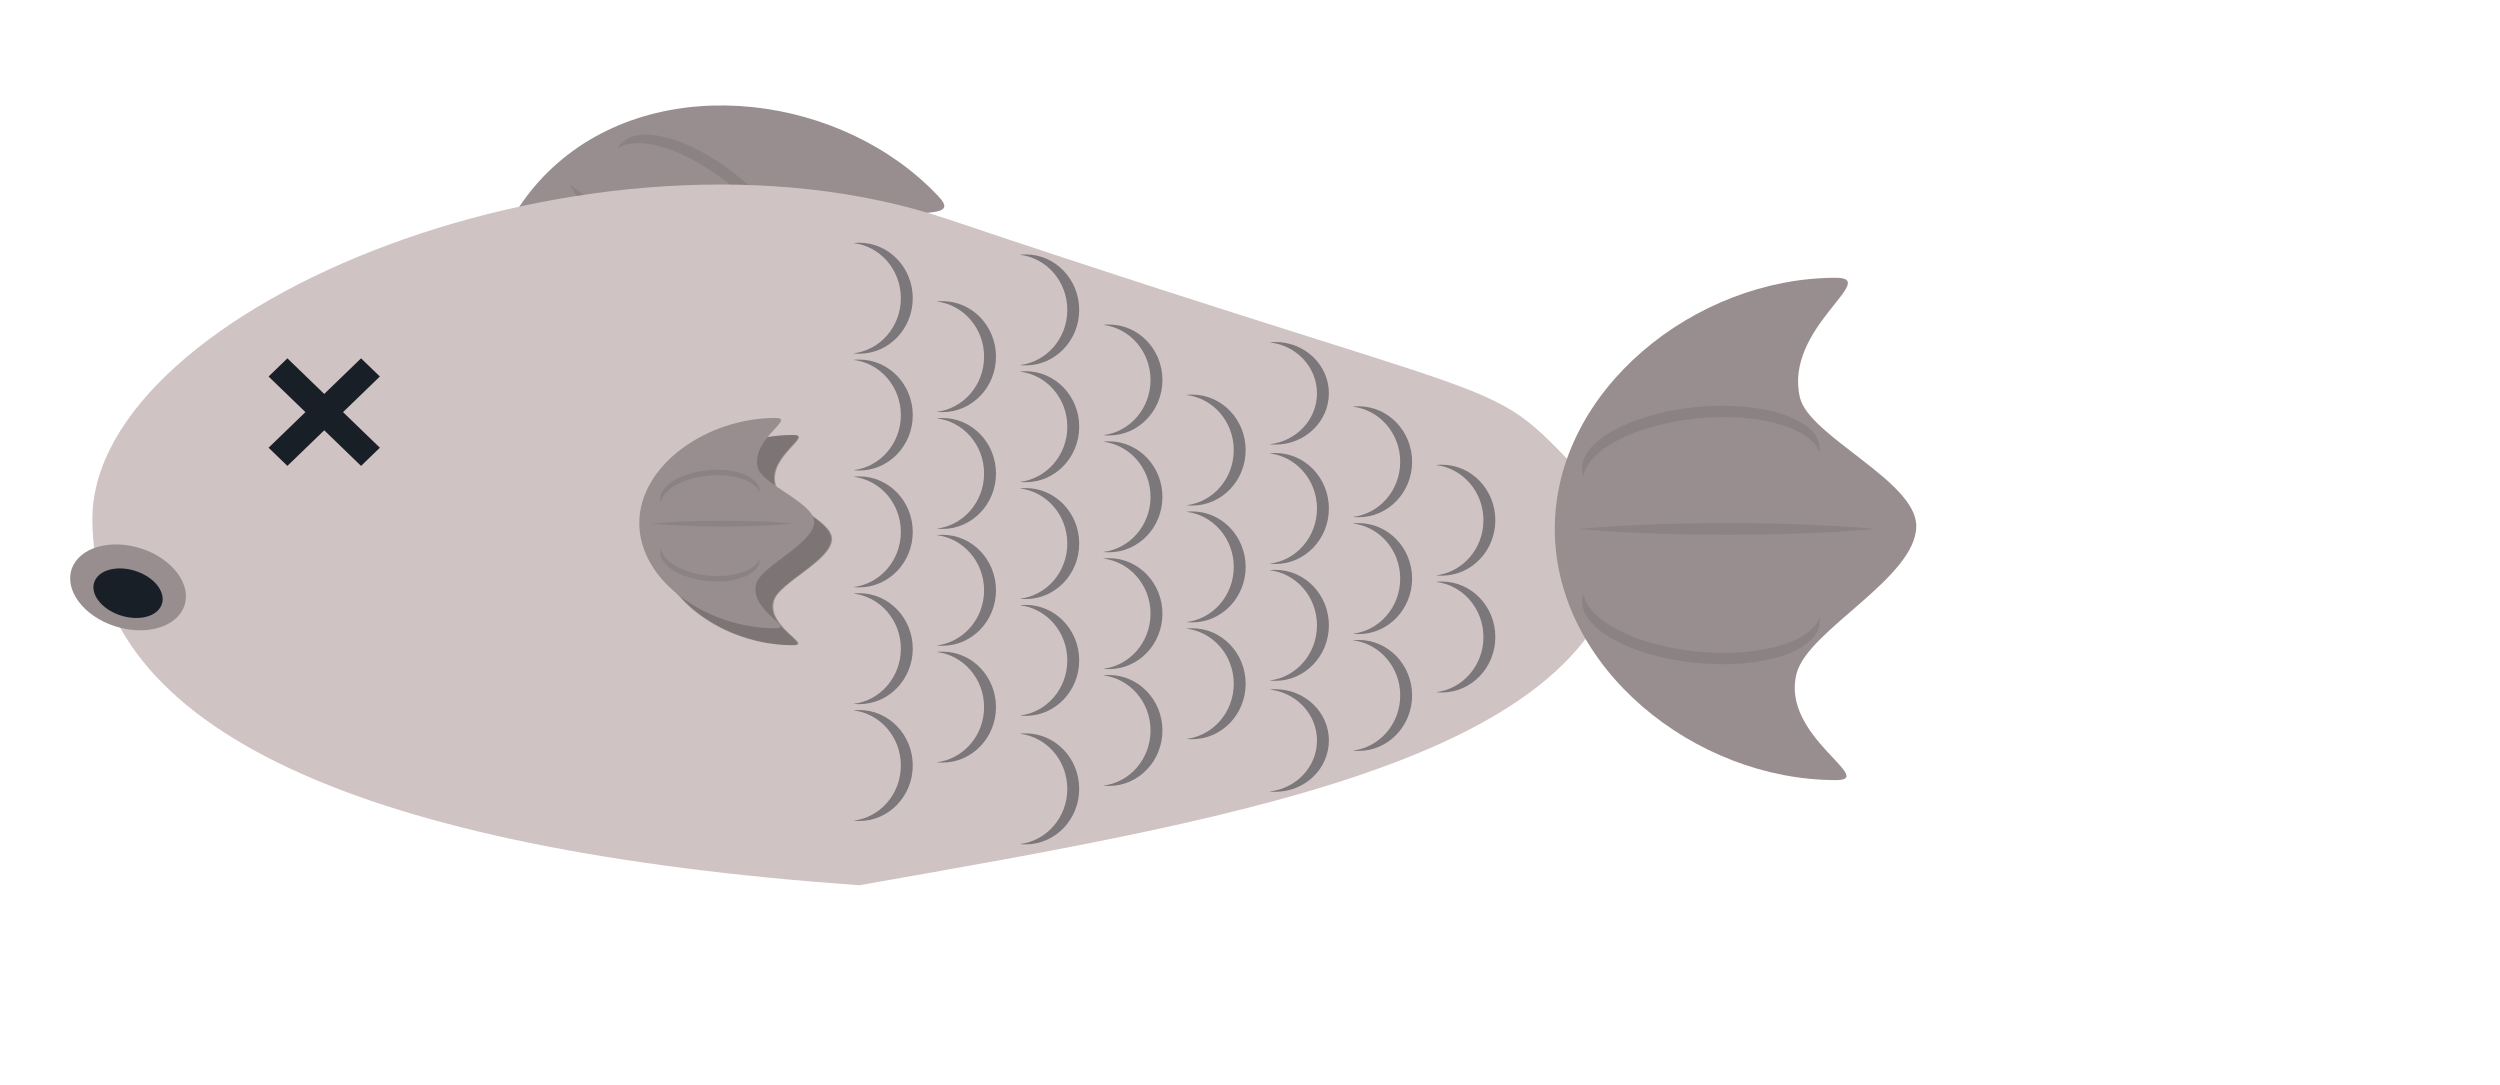
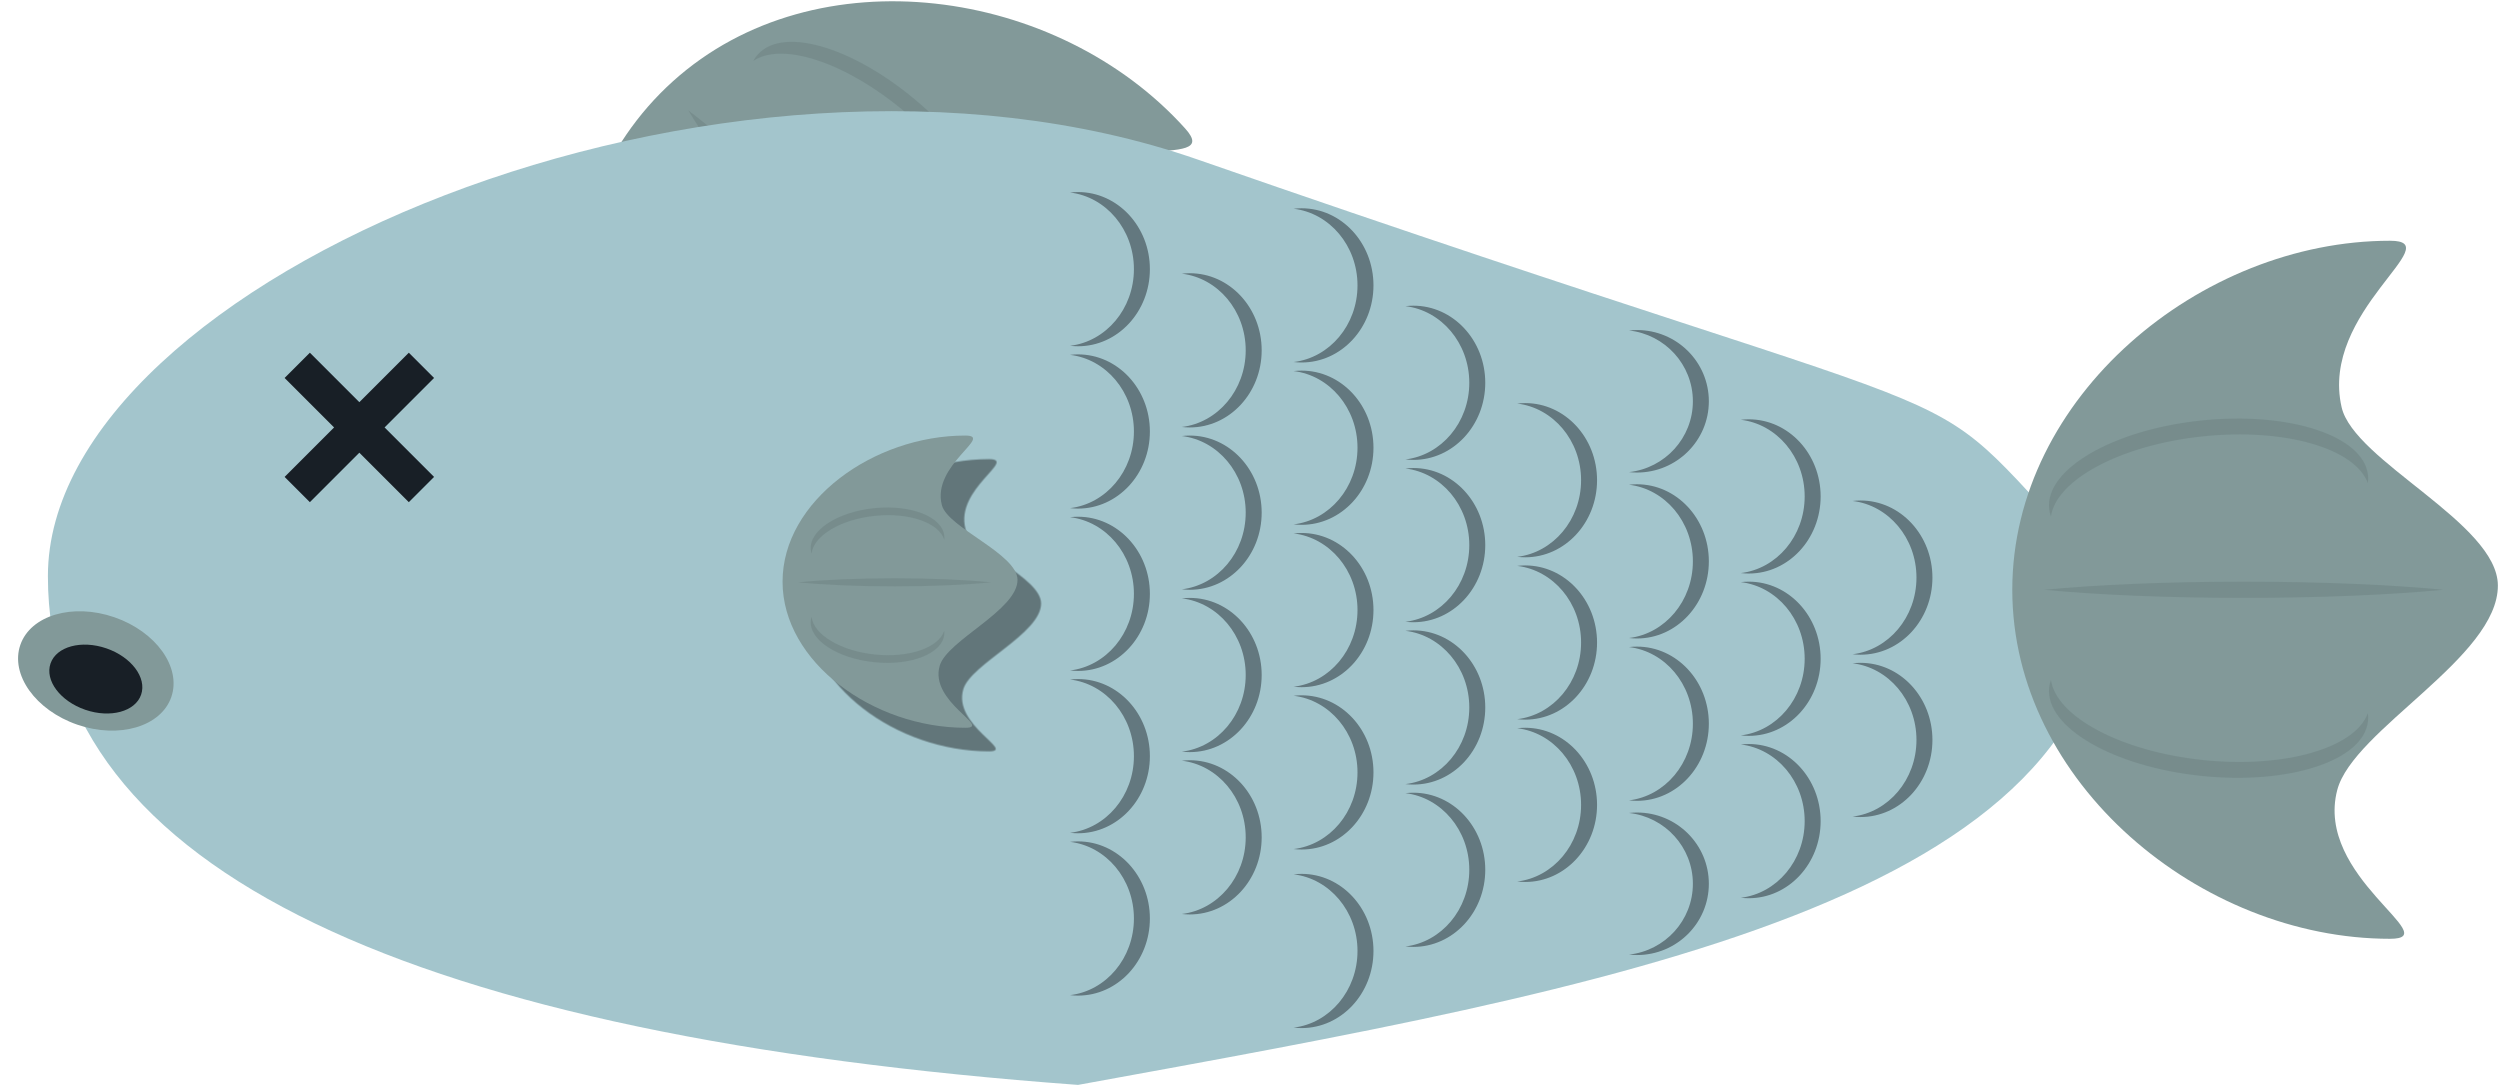
- <svg xmlns="http://www.w3.org/2000/svg" xmlns:xlink="http://www.w3.org/1999/xlink" width="106px" height="46px" viewBox="0 0 106 46" version="1.1" id="svg2">
-   <defs id="defs8">
+ <svg xmlns="http://www.w3.org/2000/svg" xmlns:xlink="http://www.w3.org/1999/xlink" width="106px" height="46px" viewBox="0 0 106 46" version="1.1">
+   <defs>
    <path d="M7.749,12.39 C8.908,12.39 6.199,11.291 6.667,9.748 C6.992,8.678 9.969,7.395 9.962,6.117 C9.956,5.013 7.009,3.912 6.756,2.954 C6.305,1.249 8.984,0 7.749,0 C3.858,0 0,2.774 0,6.195 C0,9.616 3.858,12.39 7.749,12.39 Z" id="path-1" />
    <filter x="-50%" y="-50%" width="200%" height="200%" filterUnits="objectBoundingBox" id="filter-2">
-       <feOffset dx="1" dy="1" in="SourceAlpha" result="shadowOffsetOuter1" id="feOffset12" />
-       <feColorMatrix values="0 0 0 0 0   0 0 0 0 0   0 0 0 0 0  0 0 0 0.4 0" type="matrix" in="shadowOffsetOuter1" id="feColorMatrix14" />
+       <feOffset dx="1" dy="1" in="SourceAlpha" result="shadowOffsetOuter1" />
+       <feColorMatrix values="0 0 0 0 0   0 0 0 0 0   0 0 0 0 0  0 0 0 0.4 0" type="matrix" in="shadowOffsetOuter1" />
    </filter>
  </defs>
-   <g id="Page-1" transform="matrix(0.744461,0,0,0.7196289,2.404313,4.431792)" style="fill:none;fill-rule:evenodd;stroke:none;stroke-width:1">
-     <g id="fish" transform="translate(0,-7)">
-       <g id="Tail-Copy" transform="matrix(0.6691306,0.7431448,-0.7431448,0.6691306,39.53157,0.5425832)">
-         <path d="m 16.015,29.597 c 2.394,0 -3.203,-2.625 -2.235,-6.311 0.671,-2.555 6.823,-5.619 6.809,-8.673 C 20.577,11.975 14.486,9.344 13.963,7.057 13.031,2.984 18.568,0 16.015,0 7.974,0 0,6.626 0,14.799 0,22.972 7.974,29.597 16.015,29.597 Z" id="Oval-13" style="fill:#998e8f" />
-         <path d="m 6.489,16.061 c 0.111,0.027 0.224,0.041 0.339,0.041 1.683,0 3.047,-3.043 3.047,-6.797 0,-3.754 -1.364,-6.797 -3.047,-6.797 -0.114,0 -0.227,0.014 -0.339,0.041 1.524,0.376 2.709,3.257 2.709,6.756 0,3.499 -1.185,6.38 -2.709,6.756 z" id="Combined-Shape-Copy-38" transform="matrix(-0.1045285,-0.9945219,0.9945219,-0.1045285,-0.2173125,18.41425)" style="fill:#181f26;fill-opacity:0.103" />
-         <path d="m 6.489,27.762 c 0.111,0.027 0.224,0.041 0.339,0.041 1.683,0 3.047,-3.043 3.047,-6.797 0,-3.754 -1.364,-6.797 -3.047,-6.797 -0.114,0 -0.227,0.014 -0.339,0.041 1.524,0.376 2.709,3.257 2.709,6.756 0,3.499 -1.185,6.38 -2.709,6.756 z" id="Combined-Shape-Copy-40" transform="matrix(-0.1045285,0.9945219,0.9945219,0.1045285,-11.85451,10.67385)" style="fill:#181f26;fill-opacity:0.103" />
-         <path d="m 1.354,15.143 c 2.221,0.427 5.195,0.688 8.464,0.688 3.268,0 6.243,-0.261 8.464,-0.688 -2.221,-0.427 -5.195,-0.688 -8.464,-0.688 -3.268,0 -6.243,0.261 -8.464,0.688 z" id="Combined-Shape" style="fill:#181f26;fill-opacity:0.1" />
+   <g id="Page-1" stroke="none" stroke-width="1" fill="none" fill-rule="evenodd">
+     <g id="fish" transform="translate(-14, -19)">
+       <g id="Tail-Copy" transform="translate(49.41027, 30.38256) rotate(48) translate(-49.41027, -30.38256) translate(38.91027, 15.38256)">
+         <path d="M16.015,29.597 C18.409,29.597 12.811,26.973 13.779,23.286 C14.451,20.731 20.603,17.667 20.589,14.613 C20.577,11.975 14.486,9.344 13.963,7.057 C13.031,2.984 18.568,-6.75015599e-14 16.015,-6.75015599e-14 C7.974,-6.75015599e-14 -1.27897692e-13,6.626 -1.27897692e-13,14.799 C-1.27897692e-13,22.972 7.974,29.597 16.015,29.597 Z" id="Oval-13" fill="#829999" />
+         <path d="M6.489,16.061 C6.6,16.088 6.713,16.102 6.827,16.102 C8.51,16.102 9.874,13.059 9.874,9.305 C9.874,5.551 8.51,2.508 6.827,2.508 C6.713,2.508 6.6,2.522 6.489,2.549 C8.012,2.925 9.197,5.806 9.197,9.305 C9.197,12.804 8.012,15.685 6.489,16.061 Z" id="Combined-Shape-Copy-38" fill-opacity="0.103" fill="#181F26" transform="translate(8.181475, 9.304958) rotate(264) translate(-8.181475, -9.304958) " />
+         <path d="M6.489,27.762 C6.6,27.789 6.713,27.803 6.827,27.803 C8.51,27.803 9.874,24.76 9.874,21.006 C9.874,17.252 8.51,14.209 6.827,14.209 C6.713,14.209 6.6,14.223 6.489,14.251 C8.012,14.626 9.197,17.508 9.197,21.006 C9.197,24.505 8.012,27.386 6.489,27.762 Z" id="Combined-Shape-Copy-40" fill-opacity="0.103" fill="#181F26" transform="translate(8.181475, 21.00626) scale(1, -1) rotate(264) translate(-8.181475, -21.00626) " />
+         <path d="M1.354,15.143 C3.575,15.57 6.55,15.831 9.818,15.831 C13.087,15.831 16.061,15.57 18.282,15.143 C16.061,14.716 13.087,14.455 9.818,14.455 C6.55,14.455 3.575,14.716 1.354,15.143 Z" id="Combined-Shape" fill-opacity="0.1" fill="#181F26" />
      </g>
-       <path d="M 45.708,53 C 68.392,48.87 89.384,45.194 89.384,31.428 79.904,21.792 88.368,26.844 50.786,13.766 30.7,6.776 2.031,18.883 2.031,31.428 2.031,43.973 17.606,50.935 45.708,53 Z" id="Oval-12" style="fill:#d0c3c3" />
-       <path d="m 14.479,24.366 -2.967,0 0,1.514 2.967,0 0,2.967 1.514,0 0,-2.967 2.967,0 0,-1.514 -2.967,0 0,-2.967 -1.514,0 0,2.967 z" id="path24" transform="matrix(0.7071068,0.7071068,-0.7071068,0.7071068,22.22739,-3.414919)" style="fill:#181f26" />
-       <g id="Scales" transform="translate(45.36903,15.14286)" style="fill:#181f26;fill-opacity:0.461">
-         <path d="M 0,6.519 C 0.111,6.532 0.224,6.539 0.339,6.539 2.021,6.539 3.386,5.075 3.386,3.269 3.386,1.464 2.021,0 0.339,0 0.224,0 0.111,0.007 0,0.02 1.524,0.201 2.709,1.587 2.709,3.269 2.709,4.952 1.524,6.338 0,6.519 Z" id="path27" />
-         <path d="m 0,13.402 c 0.111,0.013 0.224,0.02 0.339,0.02 1.683,0 3.047,-1.464 3.047,-3.269 0,-1.806 -1.364,-3.269 -3.047,-3.269 C 0.224,6.883 0.111,6.89 0,6.903 1.524,7.084 2.709,8.47 2.709,10.153 2.709,11.835 1.524,13.221 0,13.402 Z" id="Combined-Shape-Copy-8" />
-         <path d="m 0,20.285 c 0.111,0.013 0.224,0.02 0.339,0.02 1.683,0 3.047,-1.464 3.047,-3.269 0,-1.806 -1.364,-3.269 -3.047,-3.269 -0.114,0 -0.227,0.007 -0.339,0.02 1.524,0.181 2.709,1.567 2.709,3.25 0,1.683 -1.185,3.069 -2.709,3.25 z" id="Combined-Shape-Copy-9" />
-         <path d="m 0,27.168 c 0.111,0.013 0.224,0.02 0.339,0.02 1.683,0 3.047,-1.464 3.047,-3.269 0,-1.806 -1.364,-3.269 -3.047,-3.269 -0.114,0 -0.227,0.007 -0.339,0.02 1.524,0.181 2.709,1.567 2.709,3.25 0,1.683 -1.185,3.069 -2.709,3.25 z" id="Combined-Shape-Copy-10" />
-         <path d="m 4.74,9.961 c 0.111,0.013 0.224,0.02 0.339,0.02 1.683,0 3.047,-1.464 3.047,-3.269 0,-1.806 -1.364,-3.269 -3.047,-3.269 -0.114,0 -0.227,0.007 -0.339,0.02 1.524,0.181 2.709,1.567 2.709,3.25 0,1.683 -1.185,3.069 -2.709,3.25 z" id="Combined-Shape-Copy-15" />
-         <path d="m 4.74,16.844 c 0.111,0.013 0.224,0.02 0.339,0.02 1.683,0 3.047,-1.464 3.047,-3.269 0,-1.806 -1.364,-3.269 -3.047,-3.269 -0.114,0 -0.227,0.007 -0.339,0.02 1.524,0.181 2.709,1.567 2.709,3.25 0,1.683 -1.185,3.069 -2.709,3.25 z" id="Combined-Shape-Copy-14" />
-         <path d="m 4.74,23.727 c 0.111,0.013 0.224,0.02 0.339,0.02 1.683,0 3.047,-1.464 3.047,-3.269 0,-1.806 -1.364,-3.269 -3.047,-3.269 -0.114,0 -0.227,0.007 -0.339,0.02 1.524,0.181 2.709,1.567 2.709,3.25 0,1.683 -1.185,3.069 -2.709,3.25 z" id="Combined-Shape-Copy-13" />
-         <path d="m 4.74,30.61 c 0.111,0.013 0.224,0.02 0.339,0.02 1.683,0 3.047,-1.464 3.047,-3.269 0,-1.806 -1.364,-3.269 -3.047,-3.269 -0.114,0 -0.227,0.007 -0.339,0.02 1.524,0.181 2.709,1.567 2.709,3.25 0,1.683 -1.185,3.069 -2.709,3.25 z" id="Combined-Shape-Copy-12" />
-         <path d="m 9.48,7.207 c 0.111,0.013 0.224,0.02 0.339,0.02 1.683,0 3.047,-1.464 3.047,-3.269 0,-1.806 -1.364,-3.269 -3.047,-3.269 -0.114,0 -0.227,0.007 -0.339,0.02 1.524,0.181 2.709,1.567 2.709,3.25 0,1.683 -1.185,3.069 -2.709,3.25 z" id="Combined-Shape-Copy-19" />
-         <path d="m 9.48,14.09 c 0.111,0.013 0.224,0.02 0.339,0.02 1.683,0 3.047,-1.464 3.047,-3.269 0,-1.806 -1.364,-3.269 -3.047,-3.269 -0.114,0 -0.227,0.007 -0.339,0.02 1.524,0.181 2.709,1.567 2.709,3.25 0,1.683 -1.185,3.069 -2.709,3.25 z" id="Combined-Shape-Copy-18" />
-         <path d="m 9.48,20.974 c 0.111,0.013 0.224,0.02 0.339,0.02 1.683,0 3.047,-1.464 3.047,-3.269 0,-1.806 -1.364,-3.269 -3.047,-3.269 -0.114,0 -0.227,0.007 -0.339,0.02 1.524,0.181 2.709,1.567 2.709,3.25 0,1.683 -1.185,3.069 -2.709,3.25 z" id="Combined-Shape-Copy-17" />
-         <path d="m 9.48,27.857 c 0.111,0.013 0.224,0.02 0.339,0.02 1.683,0 3.047,-1.464 3.047,-3.269 0,-1.806 -1.364,-3.269 -3.047,-3.269 -0.114,0 -0.227,0.007 -0.339,0.02 1.524,0.181 2.709,1.567 2.709,3.25 0,1.683 -1.185,3.069 -2.709,3.25 z" id="Combined-Shape-Copy-16" />
-         <path d="m 14.22,11.337 c 0.111,0.013 0.224,0.02 0.339,0.02 1.683,0 3.047,-1.464 3.047,-3.269 0,-1.806 -1.364,-3.269 -3.047,-3.269 -0.114,0 -0.227,0.007 -0.339,0.02 1.524,0.181 2.709,1.567 2.709,3.25 0,1.683 -1.185,3.069 -2.709,3.25 z" id="Combined-Shape-Copy-23" />
-         <path d="m 14.22,18.22 c 0.111,0.013 0.224,0.02 0.339,0.02 1.683,0 3.047,-1.464 3.047,-3.269 0,-1.806 -1.364,-3.269 -3.047,-3.269 -0.114,0 -0.227,0.007 -0.339,0.02 1.524,0.181 2.709,1.567 2.709,3.25 0,1.683 -1.185,3.069 -2.709,3.25 z" id="Combined-Shape-Copy-22" />
-         <path d="m 14.22,25.103 c 0.111,0.013 0.224,0.02 0.339,0.02 1.683,0 3.047,-1.464 3.047,-3.269 0,-1.806 -1.364,-3.269 -3.047,-3.269 -0.114,0 -0.227,0.007 -0.339,0.02 1.524,0.181 2.709,1.567 2.709,3.25 0,1.683 -1.185,3.069 -2.709,3.25 z" id="Combined-Shape-Copy-21" />
-         <path d="m 14.22,31.987 c 0.111,0.013 0.224,0.02 0.339,0.02 1.683,0 3.047,-1.464 3.047,-3.269 0,-1.806 -1.364,-3.269 -3.047,-3.269 -0.114,0 -0.227,0.007 -0.339,0.02 1.524,0.181 2.709,1.567 2.709,3.25 0,1.683 -1.185,3.069 -2.709,3.25 z" id="Combined-Shape-Copy-20" />
-         <path d="m 9.48,35.428 c 0.111,0.013 0.224,0.02 0.339,0.02 1.683,0 3.047,-1.464 3.047,-3.269 0,-1.806 -1.364,-3.269 -3.047,-3.269 -0.114,0 -0.227,0.007 -0.339,0.02 1.524,0.181 2.709,1.567 2.709,3.25 0,1.683 -1.185,3.069 -2.709,3.25 z" id="Combined-Shape-Copy-27" />
-         <path d="m 18.96,15.467 c 0.111,0.013 0.224,0.02 0.339,0.02 1.683,0 3.047,-1.464 3.047,-3.269 0,-1.806 -1.364,-3.269 -3.047,-3.269 -0.114,0 -0.227,0.007 -0.339,0.02 1.524,0.181 2.709,1.567 2.709,3.25 0,1.683 -1.185,3.069 -2.709,3.25 z" id="Combined-Shape-Copy-26" />
-         <path d="m 18.96,22.35 c 0.111,0.013 0.224,0.02 0.339,0.02 1.683,0 3.047,-1.464 3.047,-3.269 0,-1.806 -1.364,-3.269 -3.047,-3.269 -0.114,0 -0.227,0.007 -0.339,0.02 1.524,0.181 2.709,1.567 2.709,3.25 0,1.683 -1.185,3.069 -2.709,3.25 z" id="Combined-Shape-Copy-25" />
-         <path d="m 18.96,29.233 c 0.111,0.013 0.224,0.02 0.339,0.02 1.683,0 3.047,-1.464 3.047,-3.269 0,-1.806 -1.364,-3.269 -3.047,-3.269 -0.114,0 -0.227,0.007 -0.339,0.02 1.524,0.181 2.709,1.567 2.709,3.25 0,1.683 -1.185,3.069 -2.709,3.25 z" id="Combined-Shape-Copy-24" />
-         <path d="m 23.7,11.875 c 0.111,0.012 0.224,0.018 0.339,0.018 1.683,0 3.047,-1.353 3.047,-3.021 0,-1.669 -1.364,-3.021 -3.047,-3.021 -0.114,0 -0.227,0.006 -0.339,0.018 1.524,0.167 2.709,1.448 2.709,3.003 0,1.555 -1.185,2.836 -2.709,3.003 z" id="Combined-Shape-Copy-31" />
-         <path d="m 23.7,18.909 c 0.111,0.013 0.224,0.02 0.339,0.02 1.683,0 3.047,-1.464 3.047,-3.269 0,-1.806 -1.364,-3.269 -3.047,-3.269 -0.114,0 -0.227,0.007 -0.339,0.02 1.524,0.181 2.709,1.567 2.709,3.25 0,1.683 -1.185,3.069 -2.709,3.25 z" id="Combined-Shape-Copy-30" />
-         <path d="m 23.7,25.792 c 0.111,0.013 0.224,0.02 0.339,0.02 1.683,0 3.047,-1.464 3.047,-3.269 0,-1.806 -1.364,-3.269 -3.047,-3.269 -0.114,0 -0.227,0.007 -0.339,0.02 1.524,0.181 2.709,1.567 2.709,3.25 0,1.683 -1.185,3.069 -2.709,3.25 z" id="Combined-Shape-Copy-29" />
-         <path d="m 23.7,32.332 c 0.111,0.012 0.224,0.018 0.339,0.018 1.683,0 3.047,-1.353 3.047,-3.021 0,-1.669 -1.364,-3.021 -3.047,-3.021 -0.114,0 -0.227,0.006 -0.339,0.018 1.524,0.167 2.709,1.448 2.709,3.003 0,1.555 -1.185,2.836 -2.709,3.003 z" id="Combined-Shape-Copy-28" />
-         <path d="m 28.44,16.155 c 0.111,0.013 0.224,0.02 0.339,0.02 1.683,0 3.047,-1.464 3.047,-3.269 0,-1.806 -1.364,-3.269 -3.047,-3.269 -0.114,0 -0.227,0.007 -0.339,0.02 1.524,0.181 2.709,1.567 2.709,3.25 0,1.683 -1.185,3.069 -2.709,3.25 z" id="Combined-Shape-Copy-35" />
-         <path d="m 28.44,23.038 c 0.111,0.013 0.224,0.02 0.339,0.02 1.683,0 3.047,-1.464 3.047,-3.269 0,-1.806 -1.364,-3.269 -3.047,-3.269 -0.114,0 -0.227,0.007 -0.339,0.02 1.524,0.181 2.709,1.567 2.709,3.25 0,1.683 -1.185,3.069 -2.709,3.25 z" id="Combined-Shape-Copy-34" />
-         <path d="m 28.44,29.922 c 0.111,0.013 0.224,0.02 0.339,0.02 1.683,0 3.047,-1.464 3.047,-3.269 0,-1.806 -1.364,-3.269 -3.047,-3.269 -0.114,0 -0.227,0.007 -0.339,0.02 1.524,0.181 2.709,1.567 2.709,3.25 0,1.683 -1.185,3.069 -2.709,3.25 z" id="Combined-Shape-Copy-33" />
-         <path d="m 33.18,19.597 c 0.111,0.013 0.224,0.02 0.339,0.02 1.683,0 3.047,-1.464 3.047,-3.269 0,-1.806 -1.364,-3.269 -3.047,-3.269 -0.114,0 -0.227,0.007 -0.339,0.02 1.524,0.181 2.709,1.567 2.709,3.25 0,1.683 -1.185,3.069 -2.709,3.25 z" id="Combined-Shape-Copy-37" />
-         <path d="M 33.18,26.48 C 33.291,26.493 33.404,26.5 33.519,26.5 c 1.683,0 3.047,-1.464 3.047,-3.269 0,-1.806 -1.364,-3.269 -3.047,-3.269 -0.114,0 -0.227,0.007 -0.339,0.02 1.524,0.181 2.709,1.567 2.709,3.25 0,1.683 -1.185,3.069 -2.709,3.25 z" id="Combined-Shape-Copy-36" />
-         <path d="m 0,34.051 c 0.111,0.013 0.224,0.02 0.339,0.02 1.683,0 3.047,-1.464 3.047,-3.269 0,-1.806 -1.364,-3.269 -3.047,-3.269 -0.114,0 -0.227,0.007 -0.339,0.02 1.524,0.181 2.709,1.567 2.709,3.25 0,1.683 -1.185,3.069 -2.709,3.25 z" id="Combined-Shape-Copy-11" />
+       <path d="M59.708,65 C82.392,60.87 103.384,57.194 103.384,43.428 C93.904,33.792 102.368,38.844 64.786,25.766 C44.7,18.776 16.031,30.883 16.031,43.428 C16.031,55.973 31.606,62.935 59.708,65 Z" id="Oval-12" fill="#A3C5CC" />
+       <path d="M28.479,36.366 L25.512,36.366 L25.512,37.881 L28.479,37.881 L28.479,40.848 L29.993,40.848 L29.993,37.881 L32.96,37.881 L32.96,36.366 L29.993,36.366 L29.993,33.399 L28.479,33.399 L28.479,36.366 Z" id="Combined-Shape" fill="#181F26" transform="translate(29.23587, 37.12338) rotate(45) translate(-29.23587, -37.12338) " />
+       <g id="Scales" transform="translate(59.36903, 27.14286)" fill-opacity="0.461" fill="#181F26">
+         <path d="M-4.42701431e-15,6.519 C0.111,6.532 0.224,6.539 0.339,6.539 C2.021,6.539 3.386,5.075 3.386,3.269 C3.386,1.464 2.021,0 0.339,0 C0.224,0 0.111,0.007 5.89805982e-15,0.02 C1.524,0.201 2.709,1.587 2.709,3.269 C2.709,4.952 1.524,6.338 -4.76008122e-15,6.519 Z" id="Combined-Shape" />
+         <path d="M-4.42701431e-15,13.402 C0.111,13.415 0.224,13.422 0.339,13.422 C2.021,13.422 3.386,11.958 3.386,10.153 C3.386,8.347 2.021,6.883 0.339,6.883 C0.224,6.883 0.111,6.89 5.89805982e-15,6.903 C1.524,7.084 2.709,8.47 2.709,10.153 C2.709,11.835 1.524,13.221 -4.76008122e-15,13.402 Z" id="Combined-Shape-Copy-8" />
+         <path d="M-6.07847106e-15,20.285 C0.111,20.298 0.224,20.305 0.339,20.305 C2.021,20.305 3.386,18.841 3.386,17.036 C3.386,15.23 2.021,13.766 0.339,13.766 C0.224,13.766 0.111,13.773 1.70974346e-14,13.786 C1.524,13.967 2.709,15.353 2.709,17.036 C2.709,18.719 1.524,20.105 -4.13558077e-15,20.285 Z" id="Combined-Shape-Copy-9" />
+         <path d="M-8.74300632e-16,27.168 C0.111,27.182 0.224,27.188 0.339,27.188 C2.021,27.188 3.386,25.725 3.386,23.919 C3.386,22.113 2.021,20.649 0.339,20.649 C0.224,20.649 0.111,20.656 1.99840144e-15,20.669 C1.524,20.85 2.709,22.236 2.709,23.919 C2.709,25.602 1.524,26.988 -2.77555756e-16,27.168 Z" id="Combined-Shape-Copy-10" />
+         <path d="M4.74,9.961 C4.851,9.974 4.964,9.981 5.079,9.981 C6.762,9.981 8.126,8.517 8.126,6.711 C8.126,4.905 6.762,3.442 5.079,3.442 C4.964,3.442 4.851,3.448 4.74,3.462 C6.264,3.642 7.449,5.028 7.449,6.711 C7.449,8.394 6.264,9.78 4.74,9.961 Z" id="Combined-Shape-Copy-15" />
+         <path d="M4.74,16.844 C4.851,16.857 4.964,16.864 5.079,16.864 C6.762,16.864 8.126,15.4 8.126,13.594 C8.126,11.788 6.762,10.325 5.079,10.325 C4.964,10.325 4.851,10.331 4.74,10.345 C6.264,10.525 7.449,11.911 7.449,13.594 C7.449,15.277 6.264,16.663 4.74,16.844 Z" id="Combined-Shape-Copy-14" />
+         <path d="M4.74,23.727 C4.851,23.74 4.964,23.747 5.079,23.747 C6.762,23.747 8.126,22.283 8.126,20.477 C8.126,18.672 6.762,17.208 5.079,17.208 C4.964,17.208 4.851,17.215 4.74,17.228 C6.264,17.408 7.449,18.794 7.449,20.477 C7.449,22.16 6.264,23.546 4.74,23.727 Z" id="Combined-Shape-Copy-13" />
+         <path d="M4.74,30.61 C4.851,30.623 4.964,30.63 5.079,30.63 C6.762,30.63 8.126,29.166 8.126,27.36 C8.126,25.555 6.762,24.091 5.079,24.091 C4.964,24.091 4.851,24.098 4.74,24.111 C6.264,24.292 7.449,25.677 7.449,27.36 C7.449,29.043 6.264,30.429 4.74,30.61 Z" id="Combined-Shape-Copy-12" />
+         <path d="M9.48,7.207 C9.591,7.221 9.704,7.227 9.819,7.227 C11.502,7.227 12.866,5.763 12.866,3.958 C12.866,2.152 11.502,0.688 9.819,0.688 C9.704,0.688 9.591,0.695 9.48,0.708 C11.004,0.889 12.189,2.275 12.189,3.958 C12.189,5.641 11.004,7.027 9.48,7.207 Z" id="Combined-Shape-Copy-19" />
+         <path d="M9.48,14.09 C9.591,14.104 9.704,14.11 9.819,14.11 C11.502,14.11 12.866,12.647 12.866,10.841 C12.866,9.035 11.502,7.571 9.819,7.571 C9.704,7.571 9.591,7.578 9.48,7.591 C11.004,7.772 12.189,9.158 12.189,10.841 C12.189,12.524 11.004,13.91 9.48,14.09 Z" id="Combined-Shape-Copy-18" />
+         <path d="M9.48,20.974 C9.591,20.987 9.704,20.994 9.819,20.994 C11.502,20.994 12.866,19.53 12.866,17.724 C12.866,15.918 11.502,14.455 9.819,14.455 C9.704,14.455 9.591,14.461 9.48,14.474 C11.004,14.655 12.189,16.041 12.189,17.724 C12.189,19.407 11.004,20.793 9.48,20.974 Z" id="Combined-Shape-Copy-17" />
+         <path d="M9.48,27.857 C9.591,27.87 9.704,27.877 9.819,27.877 C11.502,27.877 12.866,26.413 12.866,24.607 C12.866,22.801 11.502,21.338 9.819,21.338 C9.704,21.338 9.591,21.344 9.48,21.358 C11.004,21.538 12.189,22.924 12.189,24.607 C12.189,26.29 11.004,27.676 9.48,27.857 Z" id="Combined-Shape-Copy-16" />
+         <path d="M14.22,11.337 C14.331,11.35 14.444,11.357 14.559,11.357 C16.242,11.357 17.606,9.893 17.606,8.088 C17.606,6.282 16.242,4.818 14.559,4.818 C14.444,4.818 14.331,4.825 14.22,4.838 C15.744,5.019 16.929,6.405 16.929,8.088 C16.929,9.771 15.744,11.156 14.22,11.337 Z" id="Combined-Shape-Copy-23" />
+         <path d="M14.22,18.22 C14.331,18.233 14.444,18.24 14.559,18.24 C16.242,18.24 17.606,16.776 17.606,14.971 C17.606,13.165 16.242,11.701 14.559,11.701 C14.444,11.701 14.331,11.708 14.22,11.721 C15.744,11.902 16.929,13.288 16.929,14.971 C16.929,16.654 15.744,18.04 14.22,18.22 Z" id="Combined-Shape-Copy-22" />
+         <path d="M14.22,25.103 C14.331,25.117 14.444,25.123 14.559,25.123 C16.242,25.123 17.606,23.66 17.606,21.854 C17.606,20.048 16.242,18.584 14.559,18.584 C14.444,18.584 14.331,18.591 14.22,18.604 C15.744,18.785 16.929,20.171 16.929,21.854 C16.929,23.537 15.744,24.923 14.22,25.103 Z" id="Combined-Shape-Copy-21" />
+         <path d="M14.22,31.987 C14.331,32 14.444,32.006 14.559,32.006 C16.242,32.006 17.606,30.543 17.606,28.737 C17.606,26.931 16.242,25.468 14.559,25.468 C14.444,25.468 14.331,25.474 14.22,25.487 C15.744,25.668 16.929,27.054 16.929,28.737 C16.929,30.42 15.744,31.806 14.22,31.987 Z" id="Combined-Shape-Copy-20" />
+         <path d="M9.48,35.428 C9.591,35.441 9.704,35.448 9.819,35.448 C11.502,35.448 12.866,33.984 12.866,32.179 C12.866,30.373 11.502,28.909 9.819,28.909 C9.704,28.909 9.591,28.916 9.48,28.929 C11.004,29.11 12.189,30.496 12.189,32.179 C12.189,33.861 11.004,35.247 9.48,35.428 Z" id="Combined-Shape-Copy-27" />
+         <path d="M18.96,15.467 C19.071,15.48 19.184,15.487 19.299,15.487 C20.982,15.487 22.346,14.023 22.346,12.218 C22.346,10.412 20.982,8.948 19.299,8.948 C19.184,8.948 19.071,8.955 18.96,8.968 C20.484,9.149 21.669,10.535 21.669,12.218 C21.669,13.9 20.484,15.286 18.96,15.467 Z" id="Combined-Shape-Copy-26" />
+         <path d="M18.96,22.35 C19.071,22.363 19.184,22.37 19.299,22.37 C20.982,22.37 22.346,20.906 22.346,19.101 C22.346,17.295 20.982,15.831 19.299,15.831 C19.184,15.831 19.071,15.838 18.96,15.851 C20.484,16.032 21.669,17.418 21.669,19.101 C21.669,20.784 20.484,22.169 18.96,22.35 Z" id="Combined-Shape-Copy-25" />
+         <path d="M18.96,29.233 C19.071,29.246 19.184,29.253 19.299,29.253 C20.982,29.253 22.346,27.789 22.346,25.984 C22.346,24.178 20.982,22.714 19.299,22.714 C19.184,22.714 19.071,22.721 18.96,22.734 C20.484,22.915 21.669,24.301 21.669,25.984 C21.669,27.667 20.484,29.053 18.96,29.233 Z" id="Combined-Shape-Copy-24" />
+         <path d="M23.7,11.875 C23.811,11.887 23.924,11.893 24.039,11.893 C25.722,11.893 27.086,10.54 27.086,8.872 C27.086,7.203 25.722,5.851 24.039,5.851 C23.924,5.851 23.811,5.857 23.7,5.869 C25.224,6.036 26.409,7.317 26.409,8.872 C26.409,10.427 25.224,11.708 23.7,11.875 Z" id="Combined-Shape-Copy-31" />
+         <path d="M23.7,18.909 C23.811,18.922 23.924,18.929 24.039,18.929 C25.722,18.929 27.086,17.465 27.086,15.659 C27.086,13.853 25.722,12.39 24.039,12.39 C23.924,12.39 23.811,12.396 23.7,12.41 C25.224,12.59 26.409,13.976 26.409,15.659 C26.409,17.342 25.224,18.728 23.7,18.909 Z" id="Combined-Shape-Copy-30" />
+         <path d="M23.7,25.792 C23.811,25.805 23.924,25.812 24.039,25.812 C25.722,25.812 27.086,24.348 27.086,22.542 C27.086,20.737 25.722,19.273 24.039,19.273 C23.924,19.273 23.811,19.279 23.7,19.293 C25.224,19.473 26.409,20.859 26.409,22.542 C26.409,24.225 25.224,25.611 23.7,25.792 Z" id="Combined-Shape-Copy-29" />
+         <path d="M23.7,32.332 C23.811,32.344 23.924,32.351 24.039,32.351 C25.722,32.351 27.086,30.998 27.086,29.329 C27.086,27.661 25.722,26.308 24.039,26.308 C23.924,26.308 23.811,26.315 23.7,26.327 C25.224,26.494 26.409,27.774 26.409,29.329 C26.409,30.885 25.224,32.165 23.7,32.332 Z" id="Combined-Shape-Copy-28" />
+         <path d="M28.44,16.155 C28.551,16.169 28.664,16.175 28.779,16.175 C30.462,16.175 31.826,14.712 31.826,12.906 C31.826,11.1 30.462,9.636 28.779,9.636 C28.664,9.636 28.551,9.643 28.44,9.656 C29.964,9.837 31.149,11.223 31.149,12.906 C31.149,14.589 29.964,15.975 28.44,16.155 Z" id="Combined-Shape-Copy-35" />
+         <path d="M28.44,23.038 C28.551,23.052 28.664,23.058 28.779,23.058 C30.462,23.058 31.826,21.595 31.826,19.789 C31.826,17.983 30.462,16.519 28.779,16.519 C28.664,16.519 28.551,16.526 28.44,16.539 C29.964,16.72 31.149,18.106 31.149,19.789 C31.149,21.472 29.964,22.858 28.44,23.038 Z" id="Combined-Shape-Copy-34" />
+         <path d="M28.44,29.922 C28.551,29.935 28.664,29.942 28.779,29.942 C30.462,29.942 31.826,28.478 31.826,26.672 C31.826,24.866 30.462,23.403 28.779,23.403 C28.664,23.403 28.551,23.409 28.44,23.423 C29.964,23.603 31.149,24.989 31.149,26.672 C31.149,28.355 29.964,29.741 28.44,29.922 Z" id="Combined-Shape-Copy-33" />
+         <path d="M33.18,19.597 C33.291,19.61 33.404,19.617 33.519,19.617 C35.202,19.617 36.566,18.153 36.566,16.347 C36.566,14.542 35.202,13.078 33.519,13.078 C33.404,13.078 33.291,13.085 33.18,13.098 C34.704,13.279 35.889,14.665 35.889,16.347 C35.889,18.03 34.704,19.416 33.18,19.597 Z" id="Combined-Shape-Copy-37" />
+         <path d="M33.18,26.48 C33.291,26.493 33.404,26.5 33.519,26.5 C35.202,26.5 36.566,25.036 36.566,23.231 C36.566,21.425 35.202,19.961 33.519,19.961 C33.404,19.961 33.291,19.968 33.18,19.981 C34.704,20.162 35.889,21.548 35.889,23.231 C35.889,24.913 34.704,26.299 33.18,26.48 Z" id="Combined-Shape-Copy-36" />
+         <path d="M2.54587185e-11,34.051 C0.111,34.065 0.224,34.071 0.339,34.071 C2.021,34.071 3.386,32.608 3.386,30.802 C3.386,28.996 2.021,27.532 0.339,27.532 C0.224,27.532 0.111,27.539 2.85174245e-11,27.552 C1.524,27.733 2.709,29.119 2.709,30.802 C2.709,32.485 1.524,33.871 1.20736754e-15,34.051 Z" id="Combined-Shape-Copy-11" />
      </g>
-       <g id="Tail" transform="translate(85.32086,17.20779)">
-         <path d="m 16.015,29.597 c 2.394,0 -3.203,-2.625 -2.235,-6.311 0.671,-2.555 6.823,-5.619 6.809,-8.673 C 20.577,11.975 14.486,9.344 13.963,7.057 13.031,2.984 18.568,0 16.015,0 7.974,0 0,6.626 0,14.799 0,22.972 7.974,29.597 16.015,29.597 Z" id="path59" style="fill:#998e8f" />
-         <path d="m 6.489,16.061 c 0.111,0.027 0.224,0.041 0.339,0.041 1.683,0 3.047,-3.043 3.047,-6.797 0,-3.754 -1.364,-6.797 -3.047,-6.797 -0.114,0 -0.227,0.014 -0.339,0.041 1.524,0.376 2.709,3.257 2.709,6.756 0,3.499 -1.185,6.38 -2.709,6.756 z" id="path61" transform="matrix(-0.1045285,-0.9945219,0.9945219,-0.1045285,-0.2173125,18.41425)" style="fill:#181f26;fill-opacity:0.103" />
-         <path d="m 6.489,27.762 c 0.111,0.027 0.224,0.041 0.339,0.041 1.683,0 3.047,-3.043 3.047,-6.797 0,-3.754 -1.364,-6.797 -3.047,-6.797 -0.114,0 -0.227,0.014 -0.339,0.041 1.524,0.376 2.709,3.257 2.709,6.756 0,3.499 -1.185,6.38 -2.709,6.756 z" id="path63" transform="matrix(-0.1045285,0.9945219,0.9945219,0.1045285,-11.85451,10.67385)" style="fill:#181f26;fill-opacity:0.103" />
-         <path d="m 1.354,14.799 c 2.221,0.214 5.195,0.344 8.464,0.344 3.268,0 6.243,-0.131 8.464,-0.344 -2.221,-0.214 -5.195,-0.344 -8.464,-0.344 -3.268,0 -6.243,0.131 -8.464,0.344 z" id="path65" style="fill:#181f26;fill-opacity:0.1" />
+       <g id="Tail" transform="translate(99.32086, 29.20779)">
+         <path d="M16.015,29.597 C18.409,29.597 12.811,26.973 13.779,23.286 C14.451,20.731 20.603,17.667 20.589,14.613 C20.577,11.975 14.486,9.344 13.963,7.057 C13.031,2.984 18.568,0 16.015,0 C7.974,0 0,6.626 0,14.799 C0,22.972 7.974,29.597 16.015,29.597 Z" id="Oval-13" fill="#829999" />
+         <path d="M6.489,16.061 C6.6,16.088 6.713,16.102 6.827,16.102 C8.51,16.102 9.874,13.059 9.874,9.305 C9.874,5.551 8.51,2.508 6.827,2.508 C6.713,2.508 6.6,2.522 6.489,2.549 C8.012,2.925 9.197,5.806 9.197,9.305 C9.197,12.804 8.012,15.685 6.489,16.061 Z" id="Combined-Shape-Copy-38" fill-opacity="0.103" fill="#181F26" transform="translate(8.181475, 9.304958) rotate(264) translate(-8.181475, -9.304958) " />
+         <path d="M6.489,27.762 C6.6,27.789 6.713,27.803 6.827,27.803 C8.51,27.803 9.874,24.76 9.874,21.006 C9.874,17.252 8.51,14.209 6.827,14.209 C6.713,14.209 6.6,14.223 6.489,14.251 C8.012,14.626 9.197,17.508 9.197,21.006 C9.197,24.505 8.012,27.386 6.489,27.762 Z" id="Combined-Shape-Copy-40" fill-opacity="0.103" fill="#181F26" transform="translate(8.181475, 21.00626) scale(1, -1) rotate(264) translate(-8.181475, -21.00626) " />
+         <path d="M1.354,14.799 C3.575,15.012 6.55,15.143 9.818,15.143 C13.087,15.143 16.061,15.012 18.282,14.799 C16.061,14.585 13.087,14.455 9.818,14.455 C6.55,14.455 3.575,14.585 1.354,14.799 Z" id="Combined-Shape" fill-opacity="0.1" fill="#181F26" />
      </g>
-       <g id="Tail-Copy-2" transform="translate(33.18033,25.46753)">
-         <g id="g68">
-           <use xlink:href="#path-1" id="use70" style="fill:#000000;fill-opacity:1;filter:url(#filter-2)" x="0" y="0" width="100%" height="100%" />
-           <use xlink:href="#path-1" id="use72" style="fill:#998e8f;fill-rule:evenodd" x="0" y="0" width="100%" height="100%" />
+       <g id="Tail-Copy-2" transform="translate(47.18033, 37.46753)">
+         <g id="Oval-13">
+           <use fill="black" fill-opacity="1" filter="url(#filter-2)" xlink:href="#path-1" />
+           <use fill="#829999" fill-rule="evenodd" xlink:href="#path-1" />
        </g>
-         <path d="m 3.14,6.722 c 0.054,0.011 0.108,0.017 0.164,0.017 0.814,0 1.474,-1.274 1.474,-2.845 0,-1.571 -0.66,-2.845 -1.474,-2.845 -0.055,0 -0.11,0.006 -0.164,0.017 0.737,0.157 1.311,1.363 1.311,2.828 0,1.465 -0.573,2.671 -1.311,2.828 z" id="path74" transform="matrix(-0.1045285,-0.9945219,0.9945219,-0.1045285,0.4996353,8.238436)" style="fill:#181f26;fill-opacity:0.103" />
-         <path d="m 3.14,11.622 c 0.054,0.011 0.108,0.017 0.164,0.017 0.814,0 1.474,-1.274 1.474,-2.845 0,-1.571 -0.66,-2.845 -1.474,-2.845 -0.055,0 -0.11,0.006 -0.164,0.017 0.737,0.157 1.311,1.363 1.311,2.828 0,1.465 -0.573,2.671 -1.311,2.828 z" id="path76" transform="matrix(-0.1045285,0.9945219,0.9945219,0.1045285,-4.373376,3.937805)" style="fill:#181f26;fill-opacity:0.103" />
-         <path d="M 0.655,6.223 C 1.73,6.33 3.169,6.395 4.751,6.395 c 1.582,0 3.021,-0.065 4.095,-0.172 C 7.771,6.116 6.332,6.051 4.751,6.051 c -1.582,0 -3.021,0.065 -4.095,0.172 z" id="path78" style="fill:#181f26;fill-opacity:0.1" />
+         <path d="M3.14,6.722 C3.193,6.734 3.248,6.74 3.303,6.74 C4.118,6.74 4.778,5.466 4.778,3.894 C4.778,2.323 4.118,1.049 3.303,1.049 C3.248,1.049 3.193,1.055 3.14,1.066 C3.877,1.224 4.45,2.43 4.45,3.894 C4.45,5.359 3.877,6.565 3.14,6.722 Z" id="Combined-Shape-Copy-38" fill-opacity="0.103" fill="#181F26" transform="translate(3.958778, 3.894281) rotate(264) translate(-3.958778, -3.894281) " />
+         <path d="M3.14,11.622 C3.193,11.634 3.248,11.639 3.303,11.639 C4.118,11.639 4.778,10.366 4.778,8.794 C4.778,7.223 4.118,5.949 3.303,5.949 C3.248,5.949 3.193,5.955 3.14,5.966 C3.877,6.123 4.45,7.33 4.45,8.794 C4.45,10.259 3.877,11.465 3.14,11.622 Z" id="Combined-Shape-Copy-40" fill-opacity="0.103" fill="#181F26" transform="translate(3.958778, 8.794134) scale(1, -1) rotate(264) translate(-3.958778, -8.794134) " />
+         <path d="M0.655,6.223 C1.73,6.33 3.169,6.395 4.751,6.395 C6.332,6.395 7.771,6.33 8.846,6.223 C7.771,6.116 6.332,6.051 4.751,6.051 C3.169,6.051 1.73,6.116 0.655,6.223 Z" id="Combined-Shape" fill-opacity="0.1" fill="#181F26" />
      </g>
-       <g id="Mouth" transform="translate(0,31.66234)">
-         <ellipse id="Oval-15" transform="matrix(0.9455186,0.3255682,-0.3255682,0.9455186,1.45386,-1.116499)" cx="4.063" cy="3.786" rx="3.386" ry="2.409" style="fill:#998e8f" />
-         <ellipse id="Oval-15-Copy" transform="matrix(0.9455186,0.3255682,-0.3255682,0.9455186,1.565907,-1.097749)" cx="4.063" cy="4.13" rx="2.031" ry="1.377" style="fill:#181f26" />
+       <g id="Mouth" transform="translate(14, 43.66234)">
+         <ellipse id="Oval-15" fill="#829999" transform="translate(4.062898, 3.785714) rotate(19) translate(-4.062898, -3.785714) " cx="4.063" cy="3.786" rx="3.386" ry="2.409" />
+         <ellipse id="Oval-15-Copy" fill="#181F26" transform="translate(4.062898, 4.12987) rotate(19) translate(-4.062898, -4.12987) " cx="4.063" cy="4.13" rx="2.031" ry="1.377" />
      </g>
+       <rect id="Rectangle-20" x="0" y="0" width="135" height="77" />
    </g>
  </g>
</svg>
